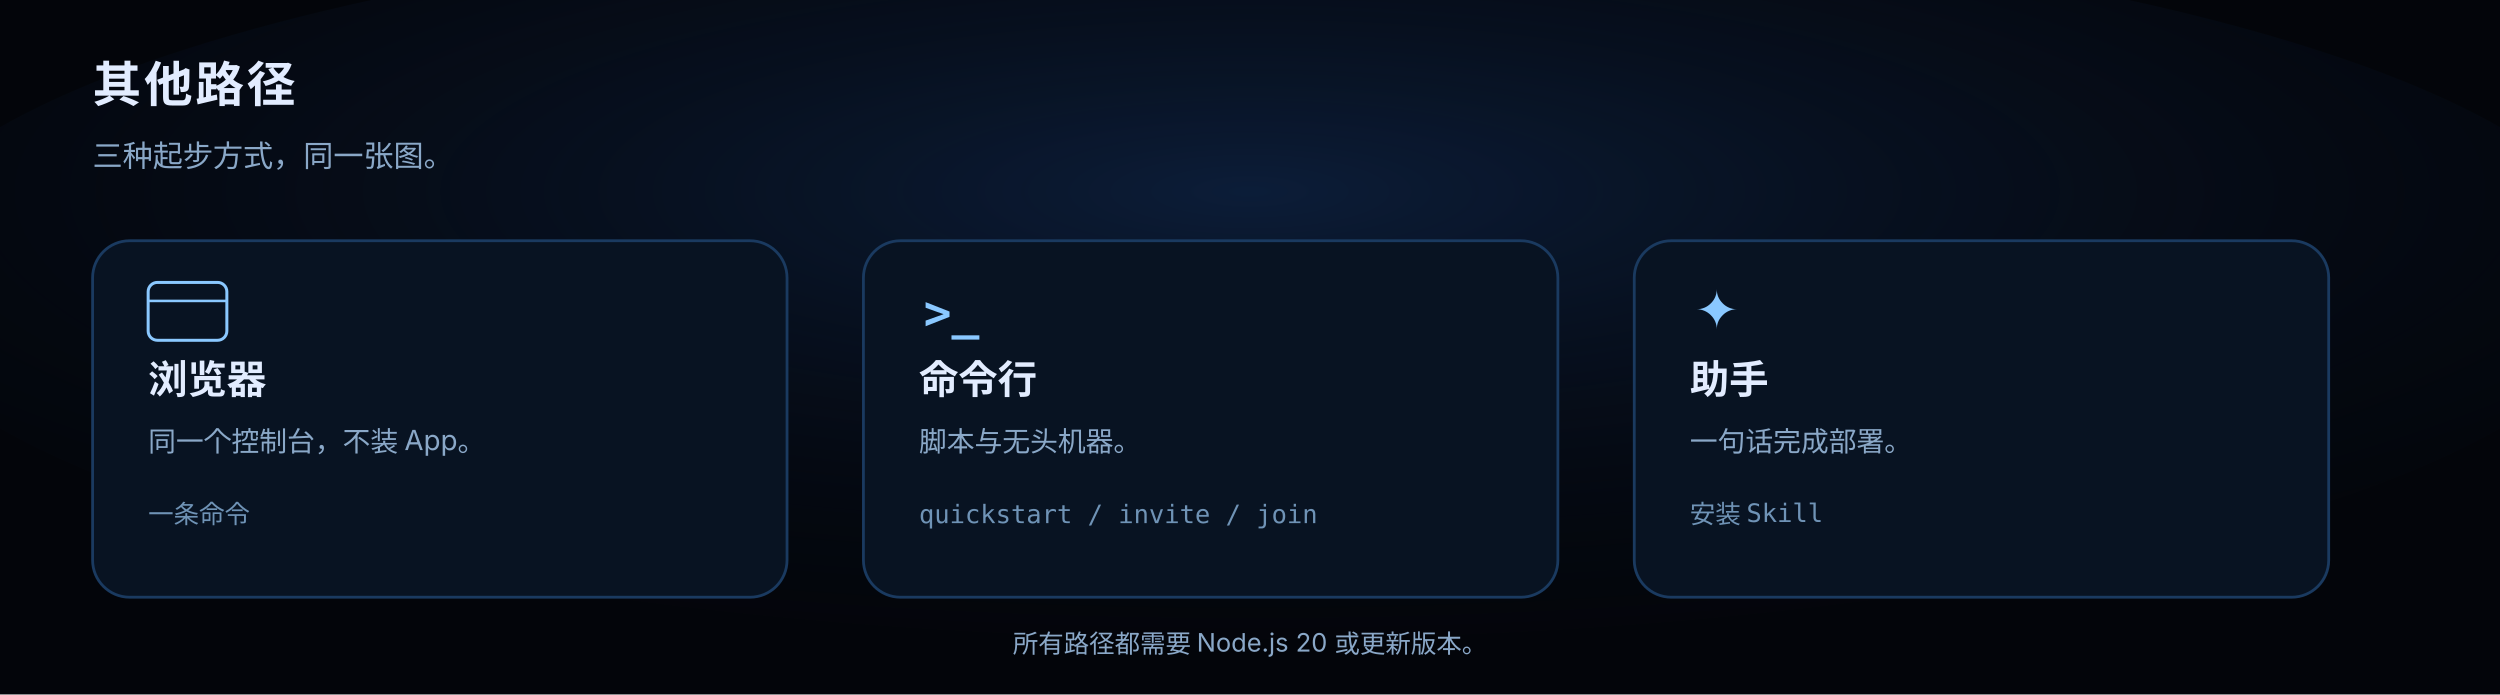
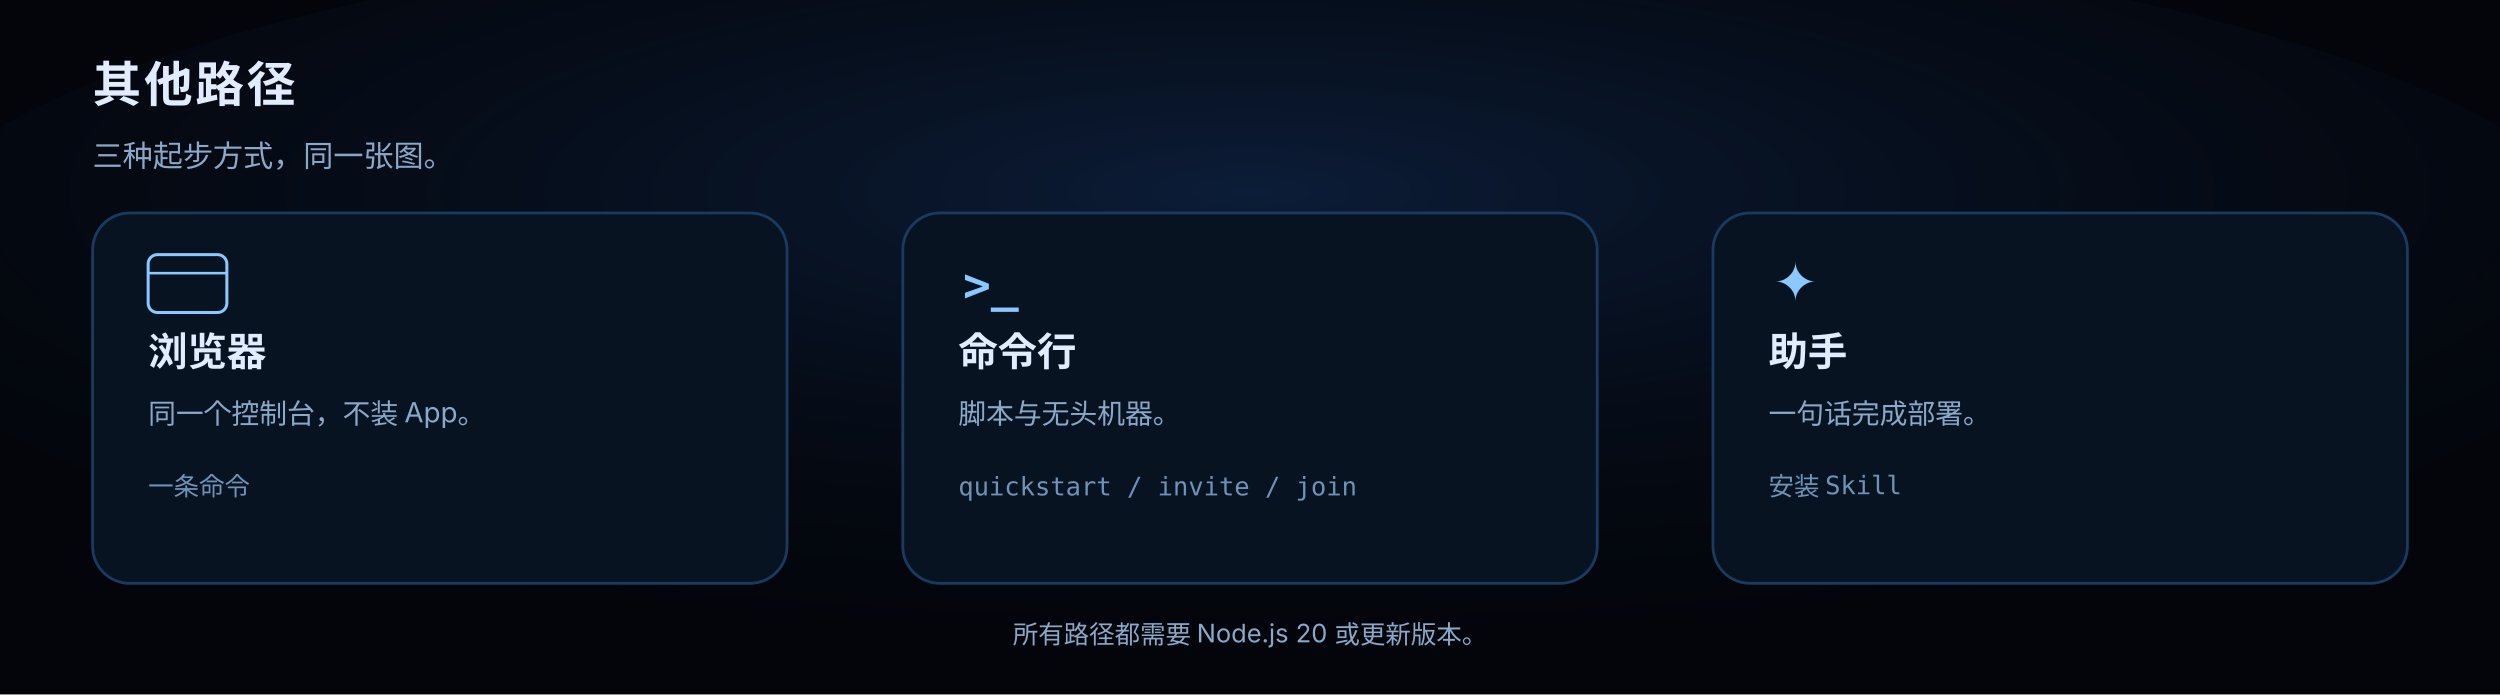
<svg xmlns="http://www.w3.org/2000/svg" width="1080" height="300" viewBox="0 0 1080 300" role="img" aria-label="其他路径">
  <defs>
    <radialGradient id="glow" cx="50%" cy="38%" r="72%">
      <stop offset="0%" stop-color="#0d2140" stop-opacity="0.85" />
      <stop offset="100%" stop-color="#03050a" stop-opacity="0" />
    </radialGradient>
  </defs>
  <rect width="1080" height="300" fill="#03050a" />
  <ellipse cx="540" cy="120" rx="594" ry="156" fill="url(#glow)" />
  <text x="40" y="44" font-family="'SF Pro Display','Segoe UI',ui-sans-serif,system-ui,sans-serif" font-size="21" fill="#e2ecff" font-weight="700" letter-spacing="1.2">其他路径</text>
  <text x="40" y="72" font-family="'SF Pro Text','Segoe UI',ui-sans-serif,system-ui,sans-serif" font-size="13" fill="#8aa8c8">三种起步方式，同一张图。</text>
-   <rect x="40" y="104" width="300" height="154" rx="16" fill="#081322" stroke="#1a3a60" stroke-width="1.2" />
-   <rect x="64" y="122" width="34" height="25" rx="4" fill="none" stroke="#8ac8ff" stroke-width="1.3" />
-   <path d="M64,130 H98" stroke="#8ac8ff" stroke-width="1.1" />
-   <text x="64" y="170" font-family="'SF Pro Text','Segoe UI',ui-sans-serif,system-ui,sans-serif" font-size="17" fill="#e2ecff" font-weight="700">浏览器</text>
-   <text x="64" y="195" font-family="'SF Pro Text','Segoe UI',ui-sans-serif,system-ui,sans-serif" font-size="12" fill="#8aa8c8">同一个控制台，不装 App。</text>
-   <text x="64" y="226" font-family="'SF Mono','Cascadia Code','Source Code Pro',Consolas,monospace" font-size="11" fill="#6f93b6">一条命令</text>
-   <rect x="373" y="104" width="300" height="154" rx="16" fill="#081322" stroke="#1a3a60" stroke-width="1.2" />
-   <text x="399" y="142" font-family="'SF Mono','Cascadia Code','Source Code Pro',Consolas,monospace" font-size="20" fill="#8ac8ff" font-weight="700">&gt;_</text>
-   <text x="397" y="170" font-family="'SF Pro Text','Segoe UI',ui-sans-serif,system-ui,sans-serif" font-size="17" fill="#e2ecff" font-weight="700">命令行</text>
-   <text x="397" y="195" font-family="'SF Pro Text','Segoe UI',ui-sans-serif,system-ui,sans-serif" font-size="12" fill="#8aa8c8">脚本与无头机器。</text>
-   <text x="397" y="226" font-family="'SF Mono','Cascadia Code','Source Code Pro',Consolas,monospace" font-size="11" fill="#6f93b6">quickstart / invite / join</text>
-   <rect x="706" y="104" width="300" height="154" rx="16" fill="#081322" stroke="#1a3a60" stroke-width="1.2" />
-   <text x="732" y="142" font-family="'SF Pro Display','Segoe UI',ui-sans-serif,system-ui,sans-serif" font-size="23" fill="#8ac8ff">✦</text>
-   <text x="730" y="170" font-family="'SF Pro Text','Segoe UI',ui-sans-serif,system-ui,sans-serif" font-size="17" fill="#e2ecff" font-weight="700">助手</text>
-   <text x="730" y="195" font-family="'SF Pro Text','Segoe UI',ui-sans-serif,system-ui,sans-serif" font-size="12" fill="#8aa8c8">一句话完成部署。</text>
-   <text x="730" y="226" font-family="'SF Mono','Cascadia Code','Source Code Pro',Consolas,monospace" font-size="11" fill="#6f93b6">安装 Skill</text>
-   <text x="540" y="282" font-family="'SF Pro Text','Segoe UI',ui-sans-serif,system-ui,sans-serif" font-size="11" fill="#8aa8c8" text-anchor="middle">所有路径都需要 Node.js 20 或更新版本。</text>
+   <rect x="40" y="92" width="300" height="160" rx="16" fill="#081322" stroke="#1a3a60" stroke-width="1.2" />
+   <rect x="64" y="110" width="34" height="25" rx="4" fill="none" stroke="#8ac8ff" stroke-width="1.3" />
+   <path d="M64,118 H98" stroke="#8ac8ff" stroke-width="1.1" />
+   <text x="64" y="158" font-family="'SF Pro Text','Segoe UI',ui-sans-serif,system-ui,sans-serif" font-size="17" fill="#e2ecff" font-weight="700">浏览器</text>
+   <text x="64" y="183" font-family="'SF Pro Text','Segoe UI',ui-sans-serif,system-ui,sans-serif" font-size="12" fill="#8aa8c8">同一个控制台，不装 App。</text>
+   <text x="64" y="214" font-family="'SF Mono','Cascadia Code','Source Code Pro',Consolas,monospace" font-size="11" fill="#6f93b6">一条命令</text>
+   <rect x="390" y="92" width="300" height="160" rx="16" fill="#081322" stroke="#1a3a60" stroke-width="1.2" />
+   <text x="416" y="130" font-family="'SF Mono','Cascadia Code','Source Code Pro',Consolas,monospace" font-size="20" fill="#8ac8ff" font-weight="700">&gt;_</text>
+   <text x="414" y="158" font-family="'SF Pro Text','Segoe UI',ui-sans-serif,system-ui,sans-serif" font-size="17" fill="#e2ecff" font-weight="700">命令行</text>
+   <text x="414" y="183" font-family="'SF Pro Text','Segoe UI',ui-sans-serif,system-ui,sans-serif" font-size="12" fill="#8aa8c8">脚本与无头机器。</text>
+   <text x="414" y="214" font-family="'SF Mono','Cascadia Code','Source Code Pro',Consolas,monospace" font-size="11" fill="#6f93b6">quickstart / invite / join</text>
+   <rect x="740" y="92" width="300" height="160" rx="16" fill="#081322" stroke="#1a3a60" stroke-width="1.2" />
+   <text x="766" y="130" font-family="'SF Pro Display','Segoe UI',ui-sans-serif,system-ui,sans-serif" font-size="23" fill="#8ac8ff">✦</text>
+   <text x="764" y="158" font-family="'SF Pro Text','Segoe UI',ui-sans-serif,system-ui,sans-serif" font-size="17" fill="#e2ecff" font-weight="700">助手</text>
+   <text x="764" y="183" font-family="'SF Pro Text','Segoe UI',ui-sans-serif,system-ui,sans-serif" font-size="12" fill="#8aa8c8">一句话完成部署。</text>
+   <text x="764" y="214" font-family="'SF Mono','Cascadia Code','Source Code Pro',Consolas,monospace" font-size="11" fill="#6f93b6">安装 Skill</text>
+   <text x="540" y="278" font-family="'SF Pro Text','Segoe UI',ui-sans-serif,system-ui,sans-serif" font-size="11" fill="#8aa8c8" text-anchor="middle">所有路径都需要 Node.js 20 或更新版本。</text>
</svg>
